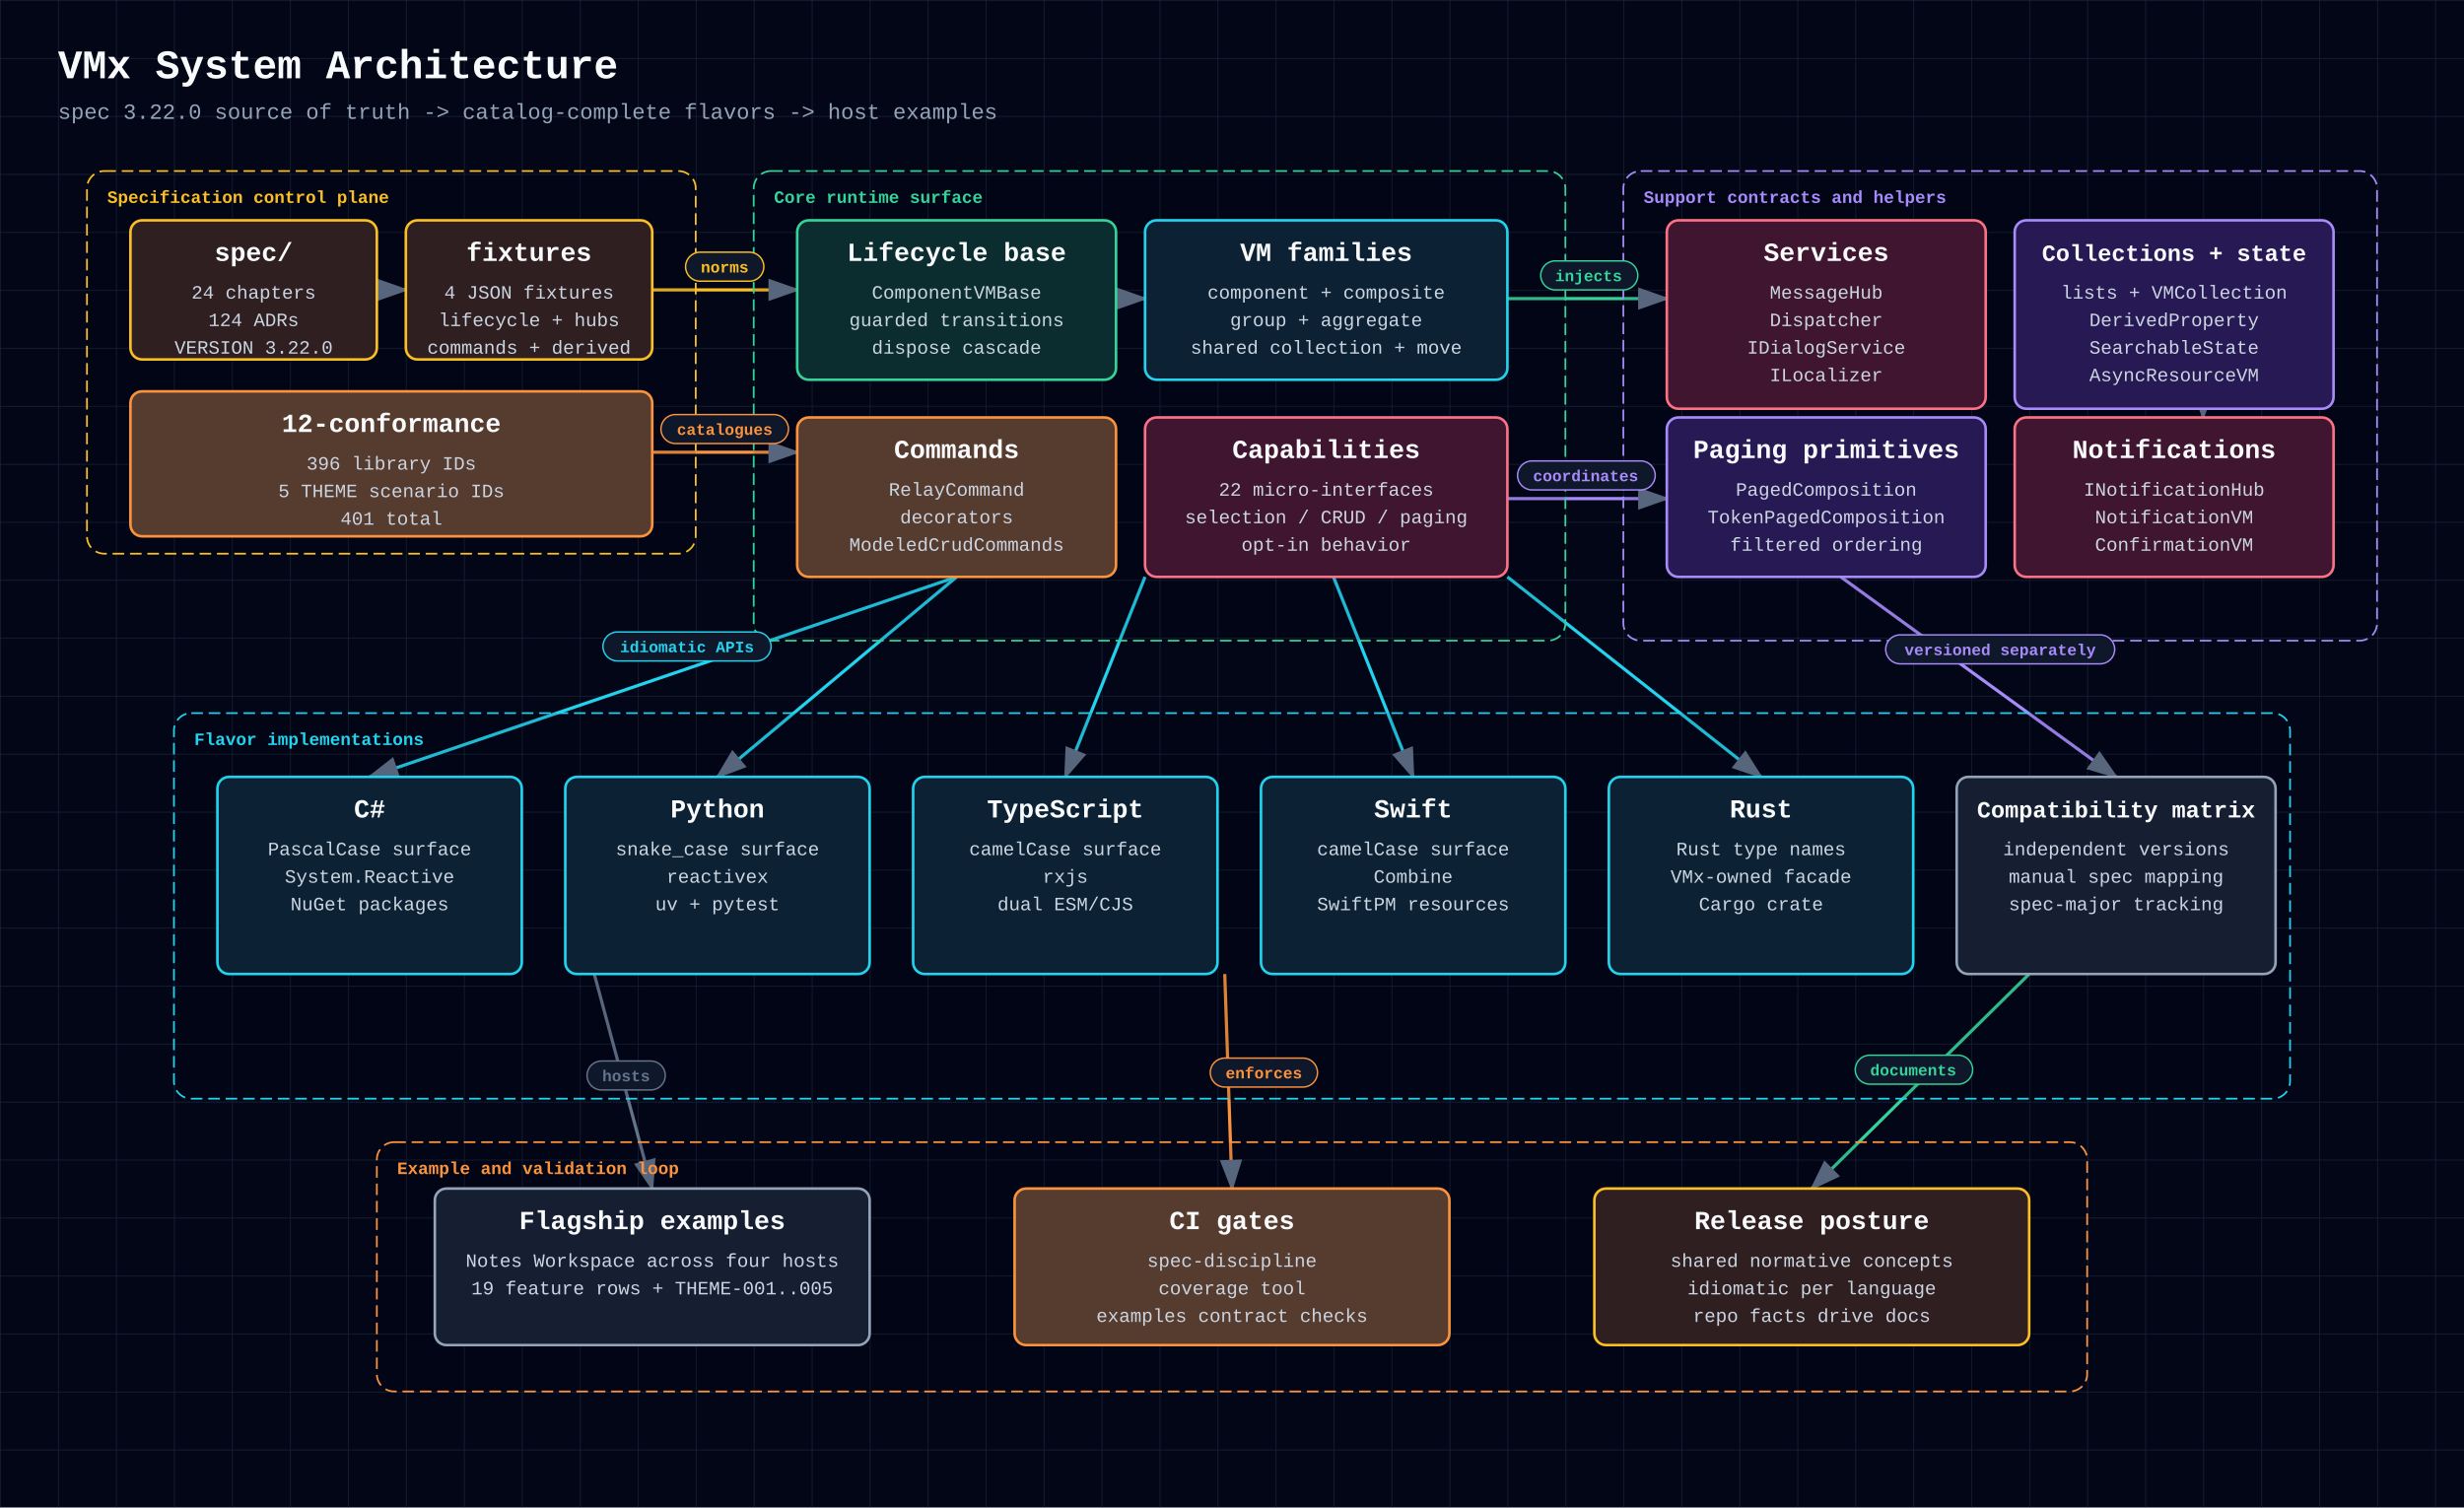
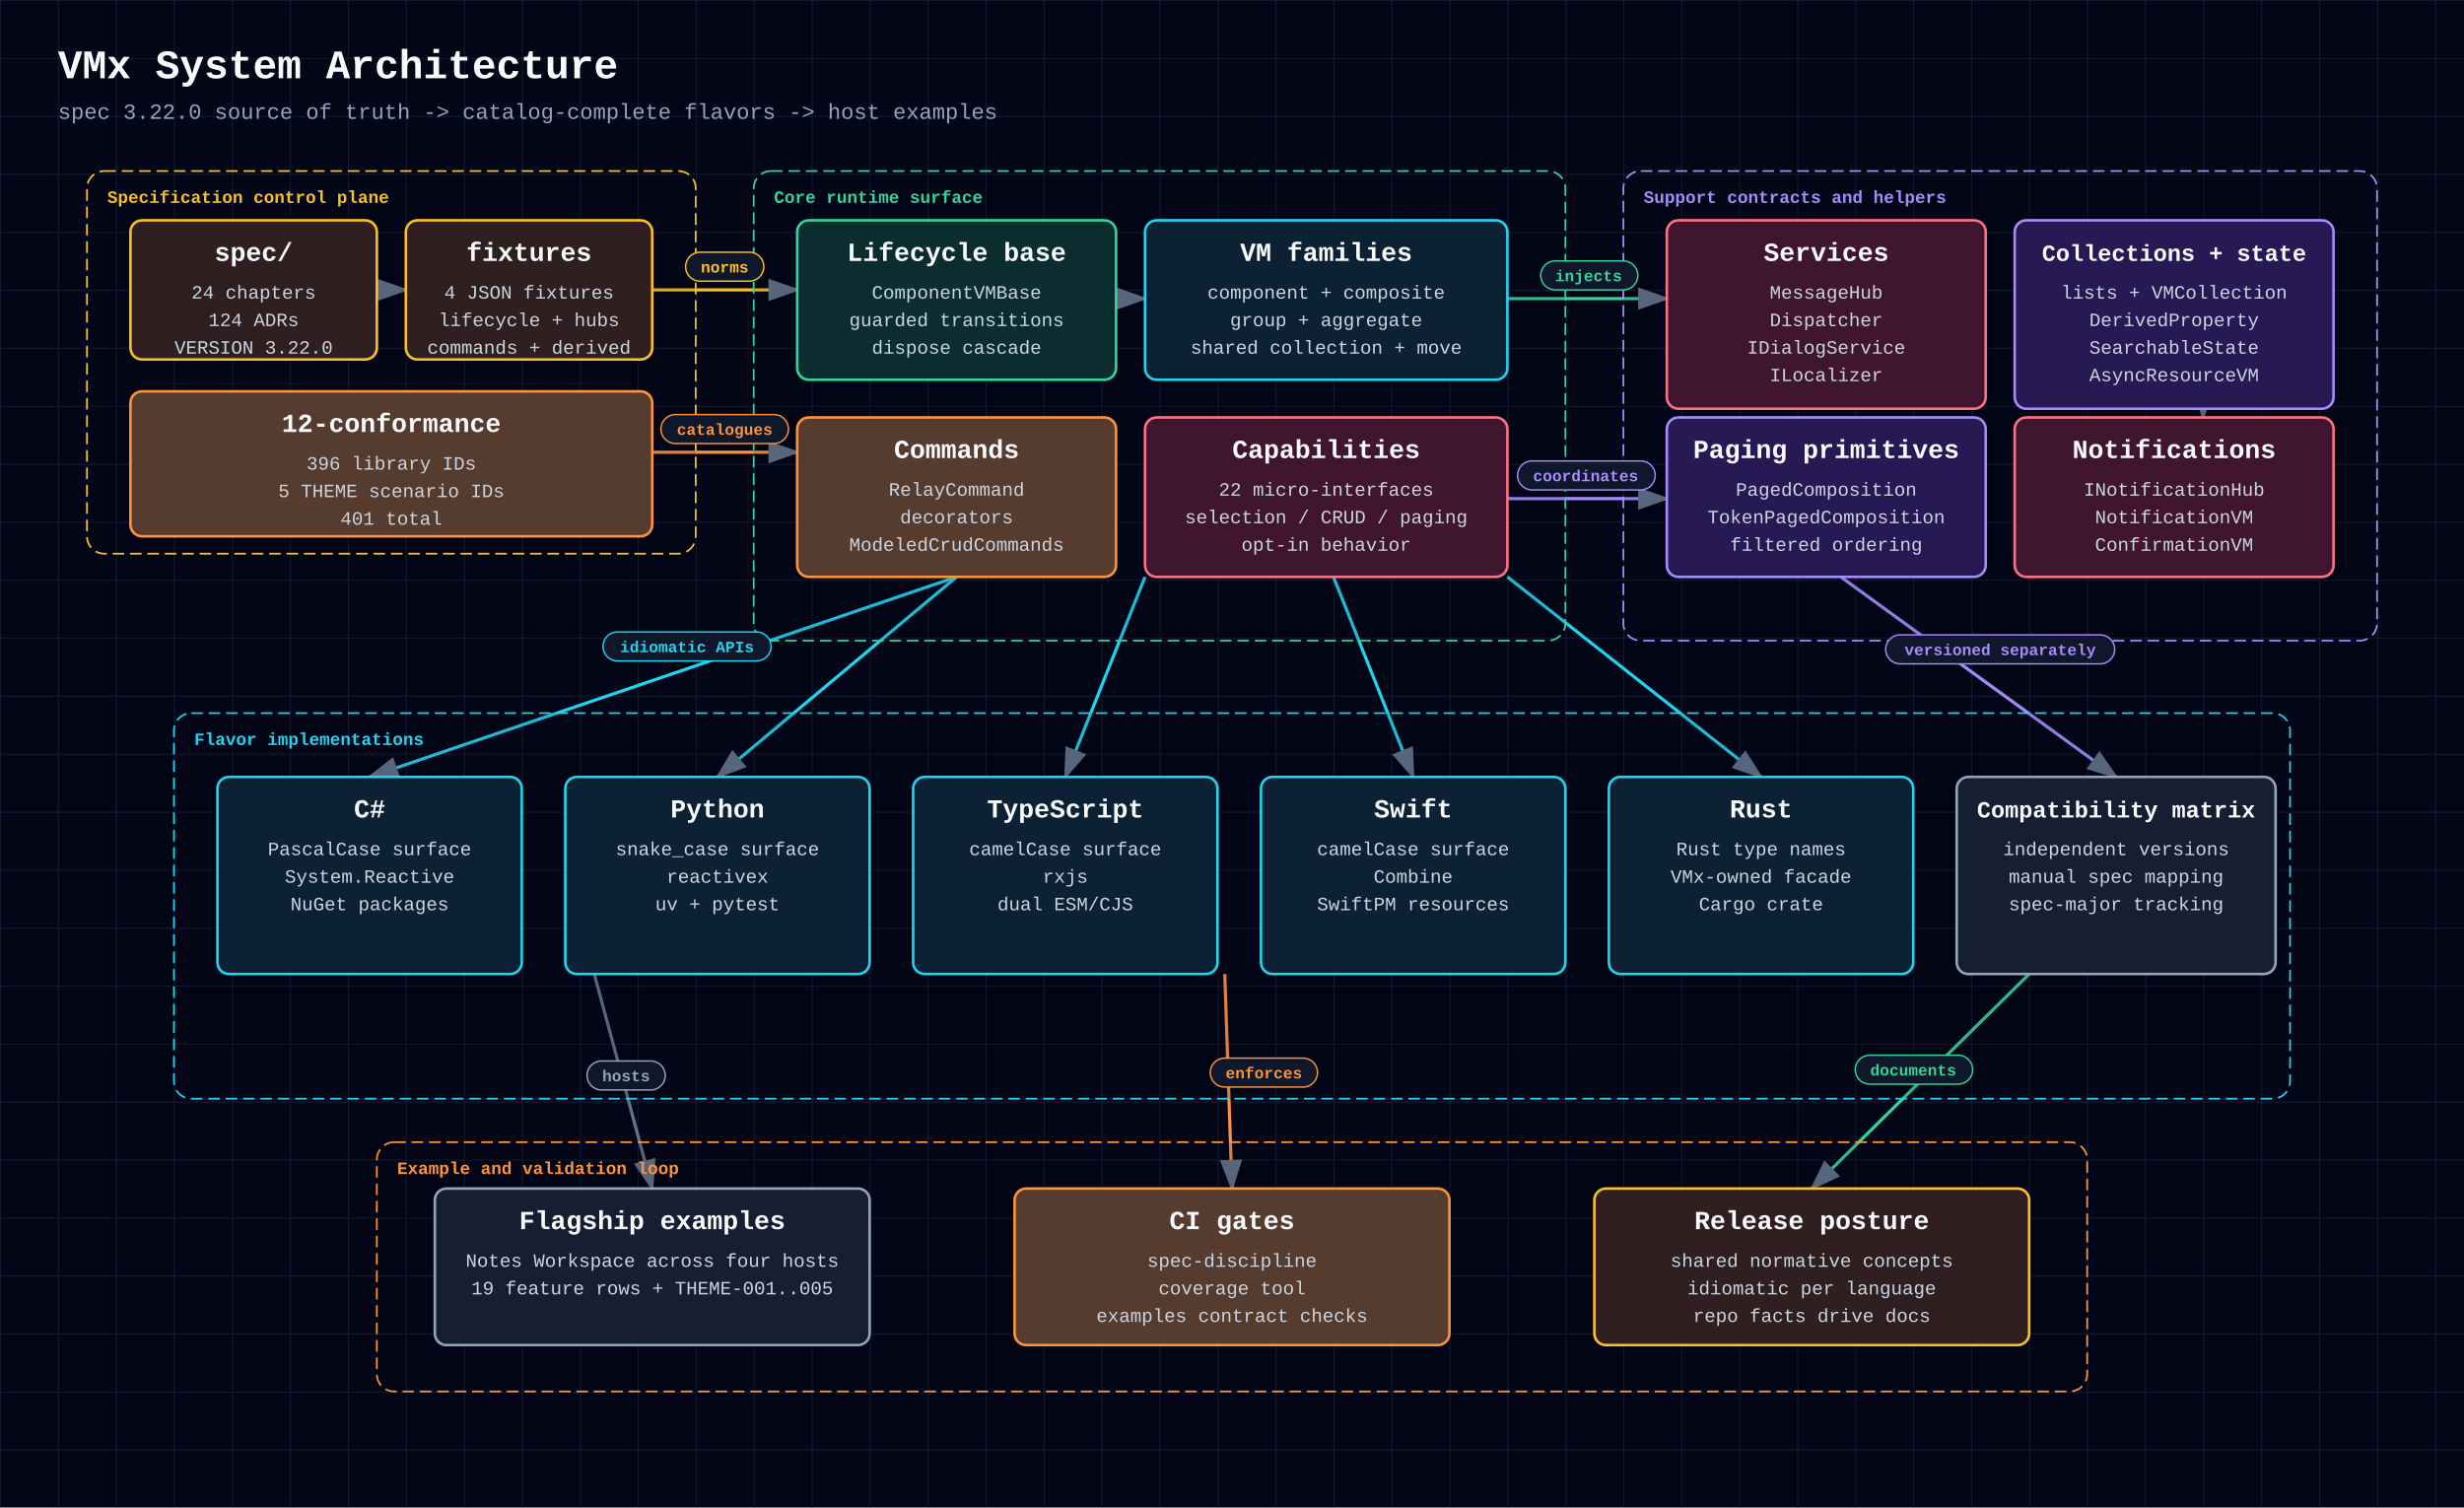
<svg xmlns="http://www.w3.org/2000/svg" width="1700" height="1040" viewBox="0 0 1700 1040" style="font-family: 'JetBrains Mono', ui-monospace, SFMono-Regular, Menlo, Monaco, Consolas, 'Liberation Mono', 'Courier New', monospace;">
  <defs>
    <style>
      text { font-family: 'JetBrains Mono', ui-monospace, SFMono-Regular, Menlo, Monaco, Consolas, 'Liberation Mono', 'Courier New', monospace; }
    </style>
    <pattern id="grid" width="40" height="40" patternUnits="userSpaceOnUse">
      <path d="M 40 0 L 0 0 0 40" fill="none" stroke="#1e293b" stroke-width="0.8" />
    </pattern>
    <marker id="arrowhead" markerWidth="10" markerHeight="7" refX="9" refY="3.5" orient="auto">
      <polygon points="0 0, 10 3.5, 0 7" fill="#64748b" />
    </marker>
  </defs>
  <rect width="100%" height="100%" fill="#020617" />
  <rect width="100%" height="100%" fill="url(#grid)" />
  <text x="40" y="54" fill="#f8fafc" font-size="28" font-weight="700" text-anchor="start">VMx System Architecture</text>
  <text x="40" y="82" fill="#94a3b8" font-size="15" font-weight="400" text-anchor="start">spec 3.22.0 source of truth -&gt; catalog-complete flavors -&gt; host examples</text>
  <polyline points="260,200 280,200" fill="none" stroke="#fbbf24" stroke-width="2.2" marker-end="url(#arrowhead)" />
  <polyline points="450,200 550,200" fill="none" stroke="#fbbf24" stroke-width="2.2" marker-end="url(#arrowhead)" />
  <polyline points="450,312 550,312" fill="none" stroke="#fb923c" stroke-width="2.2" marker-end="url(#arrowhead)" />
  <polyline points="770,206 790,206" fill="none" stroke="#22d3ee" stroke-width="2.2" marker-end="url(#arrowhead)" />
  <polyline points="1040,206 1150,206" fill="none" stroke="#34d399" stroke-width="2.2" marker-end="url(#arrowhead)" />
  <polyline points="1040,344 1150,344" fill="none" stroke="#a78bfa" stroke-width="2.2" marker-end="url(#arrowhead)" />
  <polyline points="1520,282 1520,288" fill="none" stroke="#fb7185" stroke-width="2.2" marker-end="url(#arrowhead)" />
  <polyline points="660,398 255,536" fill="none" stroke="#22d3ee" stroke-width="2.2" marker-end="url(#arrowhead)" />
  <polyline points="660,398 495,536" fill="none" stroke="#22d3ee" stroke-width="2.2" marker-end="url(#arrowhead)" />
  <polyline points="790,398 735,536" fill="none" stroke="#22d3ee" stroke-width="2.2" marker-end="url(#arrowhead)" />
  <polyline points="920,398 975,536" fill="none" stroke="#22d3ee" stroke-width="2.2" marker-end="url(#arrowhead)" />
  <polyline points="1040,398 1215,536" fill="none" stroke="#22d3ee" stroke-width="2.2" marker-end="url(#arrowhead)" />
  <polyline points="1270,398 1460,536" fill="none" stroke="#a78bfa" stroke-width="2.2" marker-end="url(#arrowhead)" />
  <polyline points="410,672 450,820" fill="none" stroke="#64748b" stroke-width="2.2" marker-end="url(#arrowhead)" />
  <polyline points="845,672 850,820" fill="none" stroke="#fb923c" stroke-width="2.2" marker-end="url(#arrowhead)" />
  <polyline points="1400,672 1250,820" fill="none" stroke="#34d399" stroke-width="2.2" marker-end="url(#arrowhead)" />
  <rect x="60" y="118" width="420" height="264" rx="12" fill="rgba(2, 6, 23, 0.12)" stroke="#fbbf24" stroke-width="1.2" stroke-dasharray="8 4" />
  <text x="74" y="140" fill="#fbbf24" font-size="12" font-weight="700" text-anchor="start">Specification control plane</text>
  <rect x="520" y="118" width="560" height="324" rx="12" fill="rgba(2, 6, 23, 0.12)" stroke="#34d399" stroke-width="1.2" stroke-dasharray="8 4" />
  <text x="534" y="140" fill="#34d399" font-size="12" font-weight="700" text-anchor="start">Core runtime surface</text>
  <rect x="1120" y="118" width="520" height="324" rx="12" fill="rgba(2, 6, 23, 0.12)" stroke="#a78bfa" stroke-width="1.2" stroke-dasharray="8 4" />
  <text x="1134" y="140" fill="#a78bfa" font-size="12" font-weight="700" text-anchor="start">Support contracts and helpers</text>
  <rect x="120" y="492" width="1460" height="266" rx="12" fill="rgba(2, 6, 23, 0.12)" stroke="#22d3ee" stroke-width="1.2" stroke-dasharray="8 4" />
  <text x="134" y="514" fill="#22d3ee" font-size="12" font-weight="700" text-anchor="start">Flavor implementations</text>
  <rect x="260" y="788" width="1180" height="172" rx="12" fill="rgba(2, 6, 23, 0.12)" stroke="#fb923c" stroke-width="1.2" stroke-dasharray="8 4" />
  <text x="274" y="810" fill="#fb923c" font-size="12" font-weight="700" text-anchor="start">Example and validation loop</text>
  <rect x="90" y="152" width="170" height="96" rx="8" fill="#0f172a" />
  <rect x="90" y="152" width="170" height="96" rx="8" fill="rgba(120, 53, 15, 0.3)" stroke="#fbbf24" stroke-width="1.8" />
  <text x="175" y="180" fill="#f8fafc" font-size="18" font-weight="700" text-anchor="middle">spec/</text>
  <text x="175" y="206" fill="#cbd5e1" font-size="13" font-weight="400" text-anchor="middle">24 chapters</text>
  <text x="175" y="225" fill="#cbd5e1" font-size="13" font-weight="400" text-anchor="middle">124 ADRs</text>
  <text x="175" y="244" fill="#cbd5e1" font-size="13" font-weight="400" text-anchor="middle">VERSION 3.22.0</text>
  <rect x="280" y="152" width="170" height="96" rx="8" fill="#0f172a" />
  <rect x="280" y="152" width="170" height="96" rx="8" fill="rgba(120, 53, 15, 0.3)" stroke="#fbbf24" stroke-width="1.8" />
  <text x="365" y="180" fill="#f8fafc" font-size="18" font-weight="700" text-anchor="middle">fixtures</text>
  <text x="365" y="206" fill="#cbd5e1" font-size="13" font-weight="400" text-anchor="middle">4 JSON fixtures</text>
  <text x="365" y="225" fill="#cbd5e1" font-size="13" font-weight="400" text-anchor="middle">lifecycle + hubs</text>
  <text x="365" y="244" fill="#cbd5e1" font-size="13" font-weight="400" text-anchor="middle">commands + derived</text>
  <rect x="90" y="270" width="360" height="100" rx="8" fill="#0f172a" />
  <rect x="90" y="270" width="360" height="100" rx="8" fill="rgba(251, 146, 60, 0.3)" stroke="#fb923c" stroke-width="1.8" />
  <text x="270" y="298" fill="#f8fafc" font-size="18" font-weight="700" text-anchor="middle">12-conformance</text>
  <text x="270" y="324" fill="#cbd5e1" font-size="13" font-weight="400" text-anchor="middle">396 library IDs</text>
  <text x="270" y="343" fill="#cbd5e1" font-size="13" font-weight="400" text-anchor="middle">5 THEME scenario IDs</text>
  <text x="270" y="362" fill="#cbd5e1" font-size="13" font-weight="400" text-anchor="middle">401 total</text>
  <rect x="550" y="152" width="220" height="110" rx="8" fill="#0f172a" />
  <rect x="550" y="152" width="220" height="110" rx="8" fill="rgba(6, 78, 59, 0.4)" stroke="#34d399" stroke-width="1.8" />
  <text x="660" y="180" fill="#f8fafc" font-size="18" font-weight="700" text-anchor="middle">Lifecycle base</text>
  <text x="660" y="206" fill="#cbd5e1" font-size="13" font-weight="400" text-anchor="middle">ComponentVMBase</text>
  <text x="660" y="225" fill="#cbd5e1" font-size="13" font-weight="400" text-anchor="middle">guarded transitions</text>
  <text x="660" y="244" fill="#cbd5e1" font-size="13" font-weight="400" text-anchor="middle">dispose cascade</text>
  <rect x="790" y="152" width="250" height="110" rx="8" fill="#0f172a" />
  <rect x="790" y="152" width="250" height="110" rx="8" fill="rgba(8, 51, 68, 0.4)" stroke="#22d3ee" stroke-width="1.8" />
  <text x="915" y="180" fill="#f8fafc" font-size="18" font-weight="700" text-anchor="middle">VM families</text>
  <text x="915" y="206" fill="#cbd5e1" font-size="13" font-weight="400" text-anchor="middle">component + composite</text>
  <text x="915" y="225" fill="#cbd5e1" font-size="13" font-weight="400" text-anchor="middle">group + aggregate</text>
  <text x="915" y="244" fill="#cbd5e1" font-size="13" font-weight="400" text-anchor="middle">shared collection + move</text>
  <rect x="550" y="288" width="220" height="110" rx="8" fill="#0f172a" />
  <rect x="550" y="288" width="220" height="110" rx="8" fill="rgba(251, 146, 60, 0.3)" stroke="#fb923c" stroke-width="1.8" />
  <text x="660" y="316" fill="#f8fafc" font-size="18" font-weight="700" text-anchor="middle">Commands</text>
  <text x="660" y="342" fill="#cbd5e1" font-size="13" font-weight="400" text-anchor="middle">RelayCommand</text>
  <text x="660" y="361" fill="#cbd5e1" font-size="13" font-weight="400" text-anchor="middle">decorators</text>
  <text x="660" y="380" fill="#cbd5e1" font-size="13" font-weight="400" text-anchor="middle">ModeledCrudCommands</text>
  <rect x="790" y="288" width="250" height="110" rx="8" fill="#0f172a" />
  <rect x="790" y="288" width="250" height="110" rx="8" fill="rgba(136, 19, 55, 0.4)" stroke="#fb7185" stroke-width="1.8" />
  <text x="915" y="316" fill="#f8fafc" font-size="18" font-weight="700" text-anchor="middle">Capabilities</text>
  <text x="915" y="342" fill="#cbd5e1" font-size="13" font-weight="400" text-anchor="middle">22 micro-interfaces</text>
  <text x="915" y="361" fill="#cbd5e1" font-size="13" font-weight="400" text-anchor="middle">selection / CRUD / paging</text>
  <text x="915" y="380" fill="#cbd5e1" font-size="13" font-weight="400" text-anchor="middle">opt-in behavior</text>
  <rect x="1150" y="152" width="220" height="130" rx="8" fill="#0f172a" />
  <rect x="1150" y="152" width="220" height="130" rx="8" fill="rgba(136, 19, 55, 0.4)" stroke="#fb7185" stroke-width="1.8" />
  <text x="1260" y="180" fill="#f8fafc" font-size="18" font-weight="700" text-anchor="middle">Services</text>
  <text x="1260" y="206" fill="#cbd5e1" font-size="13" font-weight="400" text-anchor="middle">MessageHub</text>
  <text x="1260" y="225" fill="#cbd5e1" font-size="13" font-weight="400" text-anchor="middle">Dispatcher</text>
  <text x="1260" y="244" fill="#cbd5e1" font-size="13" font-weight="400" text-anchor="middle">IDialogService</text>
  <text x="1260" y="263" fill="#cbd5e1" font-size="13" font-weight="400" text-anchor="middle">ILocalizer</text>
  <rect x="1390" y="152" width="220" height="130" rx="8" fill="#0f172a" />
  <rect x="1390" y="152" width="220" height="130" rx="8" fill="rgba(76, 29, 149, 0.4)" stroke="#a78bfa" stroke-width="1.8" />
  <text x="1500" y="180" fill="#f8fafc" font-size="16" font-weight="700" text-anchor="middle">Collections + state</text>
  <text x="1500" y="206" fill="#cbd5e1" font-size="13" font-weight="400" text-anchor="middle">lists + VMCollection</text>
  <text x="1500" y="225" fill="#cbd5e1" font-size="13" font-weight="400" text-anchor="middle">DerivedProperty</text>
  <text x="1500" y="244" fill="#cbd5e1" font-size="13" font-weight="400" text-anchor="middle">SearchableState</text>
  <text x="1500" y="263" fill="#cbd5e1" font-size="13" font-weight="400" text-anchor="middle">AsyncResourceVM</text>
  <rect x="1150" y="288" width="220" height="110" rx="8" fill="#0f172a" />
  <rect x="1150" y="288" width="220" height="110" rx="8" fill="rgba(76, 29, 149, 0.4)" stroke="#a78bfa" stroke-width="1.8" />
  <text x="1260" y="316" fill="#f8fafc" font-size="18" font-weight="700" text-anchor="middle">Paging primitives</text>
  <text x="1260" y="342" fill="#cbd5e1" font-size="13" font-weight="400" text-anchor="middle">PagedComposition</text>
  <text x="1260" y="361" fill="#cbd5e1" font-size="13" font-weight="400" text-anchor="middle">TokenPagedComposition</text>
  <text x="1260" y="380" fill="#cbd5e1" font-size="13" font-weight="400" text-anchor="middle">filtered ordering</text>
  <rect x="1390" y="288" width="220" height="110" rx="8" fill="#0f172a" />
  <rect x="1390" y="288" width="220" height="110" rx="8" fill="rgba(136, 19, 55, 0.4)" stroke="#fb7185" stroke-width="1.8" />
  <text x="1500" y="316" fill="#f8fafc" font-size="18" font-weight="700" text-anchor="middle">Notifications</text>
  <text x="1500" y="342" fill="#cbd5e1" font-size="13" font-weight="400" text-anchor="middle">INotificationHub</text>
  <text x="1500" y="361" fill="#cbd5e1" font-size="13" font-weight="400" text-anchor="middle">NotificationVM</text>
  <text x="1500" y="380" fill="#cbd5e1" font-size="13" font-weight="400" text-anchor="middle">ConfirmationVM</text>
  <rect x="150" y="536" width="210" height="136" rx="8" fill="#0f172a" />
  <rect x="150" y="536" width="210" height="136" rx="8" fill="rgba(8, 51, 68, 0.4)" stroke="#22d3ee" stroke-width="1.8" />
  <text x="255" y="564" fill="#f8fafc" font-size="18" font-weight="700" text-anchor="middle">C#</text>
  <text x="255" y="590" fill="#cbd5e1" font-size="13" font-weight="400" text-anchor="middle">PascalCase surface</text>
  <text x="255" y="609" fill="#cbd5e1" font-size="13" font-weight="400" text-anchor="middle">System.Reactive</text>
  <text x="255" y="628" fill="#cbd5e1" font-size="13" font-weight="400" text-anchor="middle">NuGet packages</text>
  <rect x="390" y="536" width="210" height="136" rx="8" fill="#0f172a" />
  <rect x="390" y="536" width="210" height="136" rx="8" fill="rgba(8, 51, 68, 0.4)" stroke="#22d3ee" stroke-width="1.8" />
  <text x="495" y="564" fill="#f8fafc" font-size="18" font-weight="700" text-anchor="middle">Python</text>
  <text x="495" y="590" fill="#cbd5e1" font-size="13" font-weight="400" text-anchor="middle">snake_case surface</text>
  <text x="495" y="609" fill="#cbd5e1" font-size="13" font-weight="400" text-anchor="middle">reactivex</text>
  <text x="495" y="628" fill="#cbd5e1" font-size="13" font-weight="400" text-anchor="middle">uv + pytest</text>
  <rect x="630" y="536" width="210" height="136" rx="8" fill="#0f172a" />
  <rect x="630" y="536" width="210" height="136" rx="8" fill="rgba(8, 51, 68, 0.4)" stroke="#22d3ee" stroke-width="1.8" />
  <text x="735" y="564" fill="#f8fafc" font-size="18" font-weight="700" text-anchor="middle">TypeScript</text>
  <text x="735" y="590" fill="#cbd5e1" font-size="13" font-weight="400" text-anchor="middle">camelCase surface</text>
  <text x="735" y="609" fill="#cbd5e1" font-size="13" font-weight="400" text-anchor="middle">rxjs</text>
  <text x="735" y="628" fill="#cbd5e1" font-size="13" font-weight="400" text-anchor="middle">dual ESM/CJS</text>
  <rect x="870" y="536" width="210" height="136" rx="8" fill="#0f172a" />
  <rect x="870" y="536" width="210" height="136" rx="8" fill="rgba(8, 51, 68, 0.4)" stroke="#22d3ee" stroke-width="1.8" />
  <text x="975" y="564" fill="#f8fafc" font-size="18" font-weight="700" text-anchor="middle">Swift</text>
  <text x="975" y="590" fill="#cbd5e1" font-size="13" font-weight="400" text-anchor="middle">camelCase surface</text>
  <text x="975" y="609" fill="#cbd5e1" font-size="13" font-weight="400" text-anchor="middle">Combine</text>
  <text x="975" y="628" fill="#cbd5e1" font-size="13" font-weight="400" text-anchor="middle">SwiftPM resources</text>
  <rect x="1110" y="536" width="210" height="136" rx="8" fill="#0f172a" />
  <rect x="1110" y="536" width="210" height="136" rx="8" fill="rgba(8, 51, 68, 0.4)" stroke="#22d3ee" stroke-width="1.8" />
  <text x="1215" y="564" fill="#f8fafc" font-size="18" font-weight="700" text-anchor="middle">Rust</text>
  <text x="1215" y="590" fill="#cbd5e1" font-size="13" font-weight="400" text-anchor="middle">Rust type names</text>
  <text x="1215" y="609" fill="#cbd5e1" font-size="13" font-weight="400" text-anchor="middle">VMx-owned facade</text>
  <text x="1215" y="628" fill="#cbd5e1" font-size="13" font-weight="400" text-anchor="middle">Cargo crate</text>
  <rect x="1350" y="536" width="220" height="136" rx="8" fill="#0f172a" />
  <rect x="1350" y="536" width="220" height="136" rx="8" fill="rgba(30, 41, 59, 0.5)" stroke="#94a3b8" stroke-width="1.8" />
  <text x="1460" y="564" fill="#f8fafc" font-size="16" font-weight="700" text-anchor="middle">Compatibility matrix</text>
  <text x="1460" y="590" fill="#cbd5e1" font-size="13" font-weight="400" text-anchor="middle">independent versions</text>
  <text x="1460" y="609" fill="#cbd5e1" font-size="13" font-weight="400" text-anchor="middle">manual spec mapping</text>
  <text x="1460" y="628" fill="#cbd5e1" font-size="13" font-weight="400" text-anchor="middle">spec-major tracking</text>
  <rect x="300" y="820" width="300" height="108" rx="8" fill="#0f172a" />
  <rect x="300" y="820" width="300" height="108" rx="8" fill="rgba(30, 41, 59, 0.5)" stroke="#94a3b8" stroke-width="1.8" />
  <text x="450" y="848" fill="#f8fafc" font-size="18" font-weight="700" text-anchor="middle">Flagship examples</text>
  <text x="450" y="874" fill="#cbd5e1" font-size="13" font-weight="400" text-anchor="middle">Notes Workspace across four hosts</text>
  <text x="450" y="893" fill="#cbd5e1" font-size="13" font-weight="400" text-anchor="middle">19 feature rows + THEME-001..005</text>
  <rect x="700" y="820" width="300" height="108" rx="8" fill="#0f172a" />
  <rect x="700" y="820" width="300" height="108" rx="8" fill="rgba(251, 146, 60, 0.3)" stroke="#fb923c" stroke-width="1.8" />
  <text x="850" y="848" fill="#f8fafc" font-size="18" font-weight="700" text-anchor="middle">CI gates</text>
  <text x="850" y="874" fill="#cbd5e1" font-size="13" font-weight="400" text-anchor="middle">spec-discipline</text>
  <text x="850" y="893" fill="#cbd5e1" font-size="13" font-weight="400" text-anchor="middle">coverage tool</text>
  <text x="850" y="912" fill="#cbd5e1" font-size="13" font-weight="400" text-anchor="middle">examples contract checks</text>
  <rect x="1100" y="820" width="300" height="108" rx="8" fill="#0f172a" />
  <rect x="1100" y="820" width="300" height="108" rx="8" fill="rgba(120, 53, 15, 0.3)" stroke="#fbbf24" stroke-width="1.8" />
  <text x="1250" y="848" fill="#f8fafc" font-size="18" font-weight="700" text-anchor="middle">Release posture</text>
  <text x="1250" y="874" fill="#cbd5e1" font-size="13" font-weight="400" text-anchor="middle">shared normative concepts</text>
  <text x="1250" y="893" fill="#cbd5e1" font-size="13" font-weight="400" text-anchor="middle">idiomatic per language</text>
  <text x="1250" y="912" fill="#cbd5e1" font-size="13" font-weight="400" text-anchor="middle">repo facts drive docs</text>
  <rect x="473" y="174" width="54" height="20" rx="10" fill="#0f172a" stroke="#fbbf24" stroke-width="1" />
  <text x="500" y="188" fill="#fbbf24" font-size="11" font-weight="700" text-anchor="middle">norms</text>
  <rect x="456" y="286" width="88" height="20" rx="10" fill="#0f172a" stroke="#fb923c" stroke-width="1" />
  <text x="500" y="300" fill="#fb923c" font-size="11" font-weight="700" text-anchor="middle">catalogues</text>
  <rect x="1063" y="180" width="67" height="20" rx="10" fill="#0f172a" stroke="#34d399" stroke-width="1" />
  <text x="1096" y="194" fill="#34d399" font-size="11" font-weight="700" text-anchor="middle">injects</text>
  <rect x="1047" y="318" width="95" height="20" rx="10" fill="#0f172a" stroke="#a78bfa" stroke-width="1" />
  <text x="1094" y="332" fill="#a78bfa" font-size="11" font-weight="700" text-anchor="middle">coordinates</text>
  <rect x="416" y="436" width="116" height="20" rx="10" fill="#0f172a" stroke="#22d3ee" stroke-width="1" />
  <text x="474" y="450" fill="#22d3ee" font-size="11" font-weight="700" text-anchor="middle">idiomatic APIs</text>
  <rect x="1301" y="438" width="158" height="20" rx="10" fill="#0f172a" stroke="#a78bfa" stroke-width="1" />
  <text x="1380" y="452" fill="#a78bfa" font-size="11" font-weight="700" text-anchor="middle">versioned separately</text>
-   <rect x="405" y="732" width="54" height="20" rx="10" fill="#0f172a" stroke="#64748b" stroke-width="1" />
-   <text x="432" y="746" fill="#64748b" font-size="11" font-weight="700" text-anchor="middle">hosts</text>
+   <rect x="405" y="732" width="54" height="20" rx="10" fill="#0f172a" stroke="#94a3b8" stroke-width="1" />
+   <text x="432" y="746" fill="#94a3b8" font-size="11" font-weight="700" text-anchor="middle">hosts</text>
  <rect x="835" y="730" width="74" height="20" rx="10" fill="#0f172a" stroke="#fb923c" stroke-width="1" />
  <text x="872" y="744" fill="#fb923c" font-size="11" font-weight="700" text-anchor="middle">enforces</text>
  <rect x="1280" y="728" width="81" height="20" rx="10" fill="#0f172a" stroke="#34d399" stroke-width="1" />
  <text x="1320" y="742" fill="#34d399" font-size="11" font-weight="700" text-anchor="middle">documents</text>
</svg>
